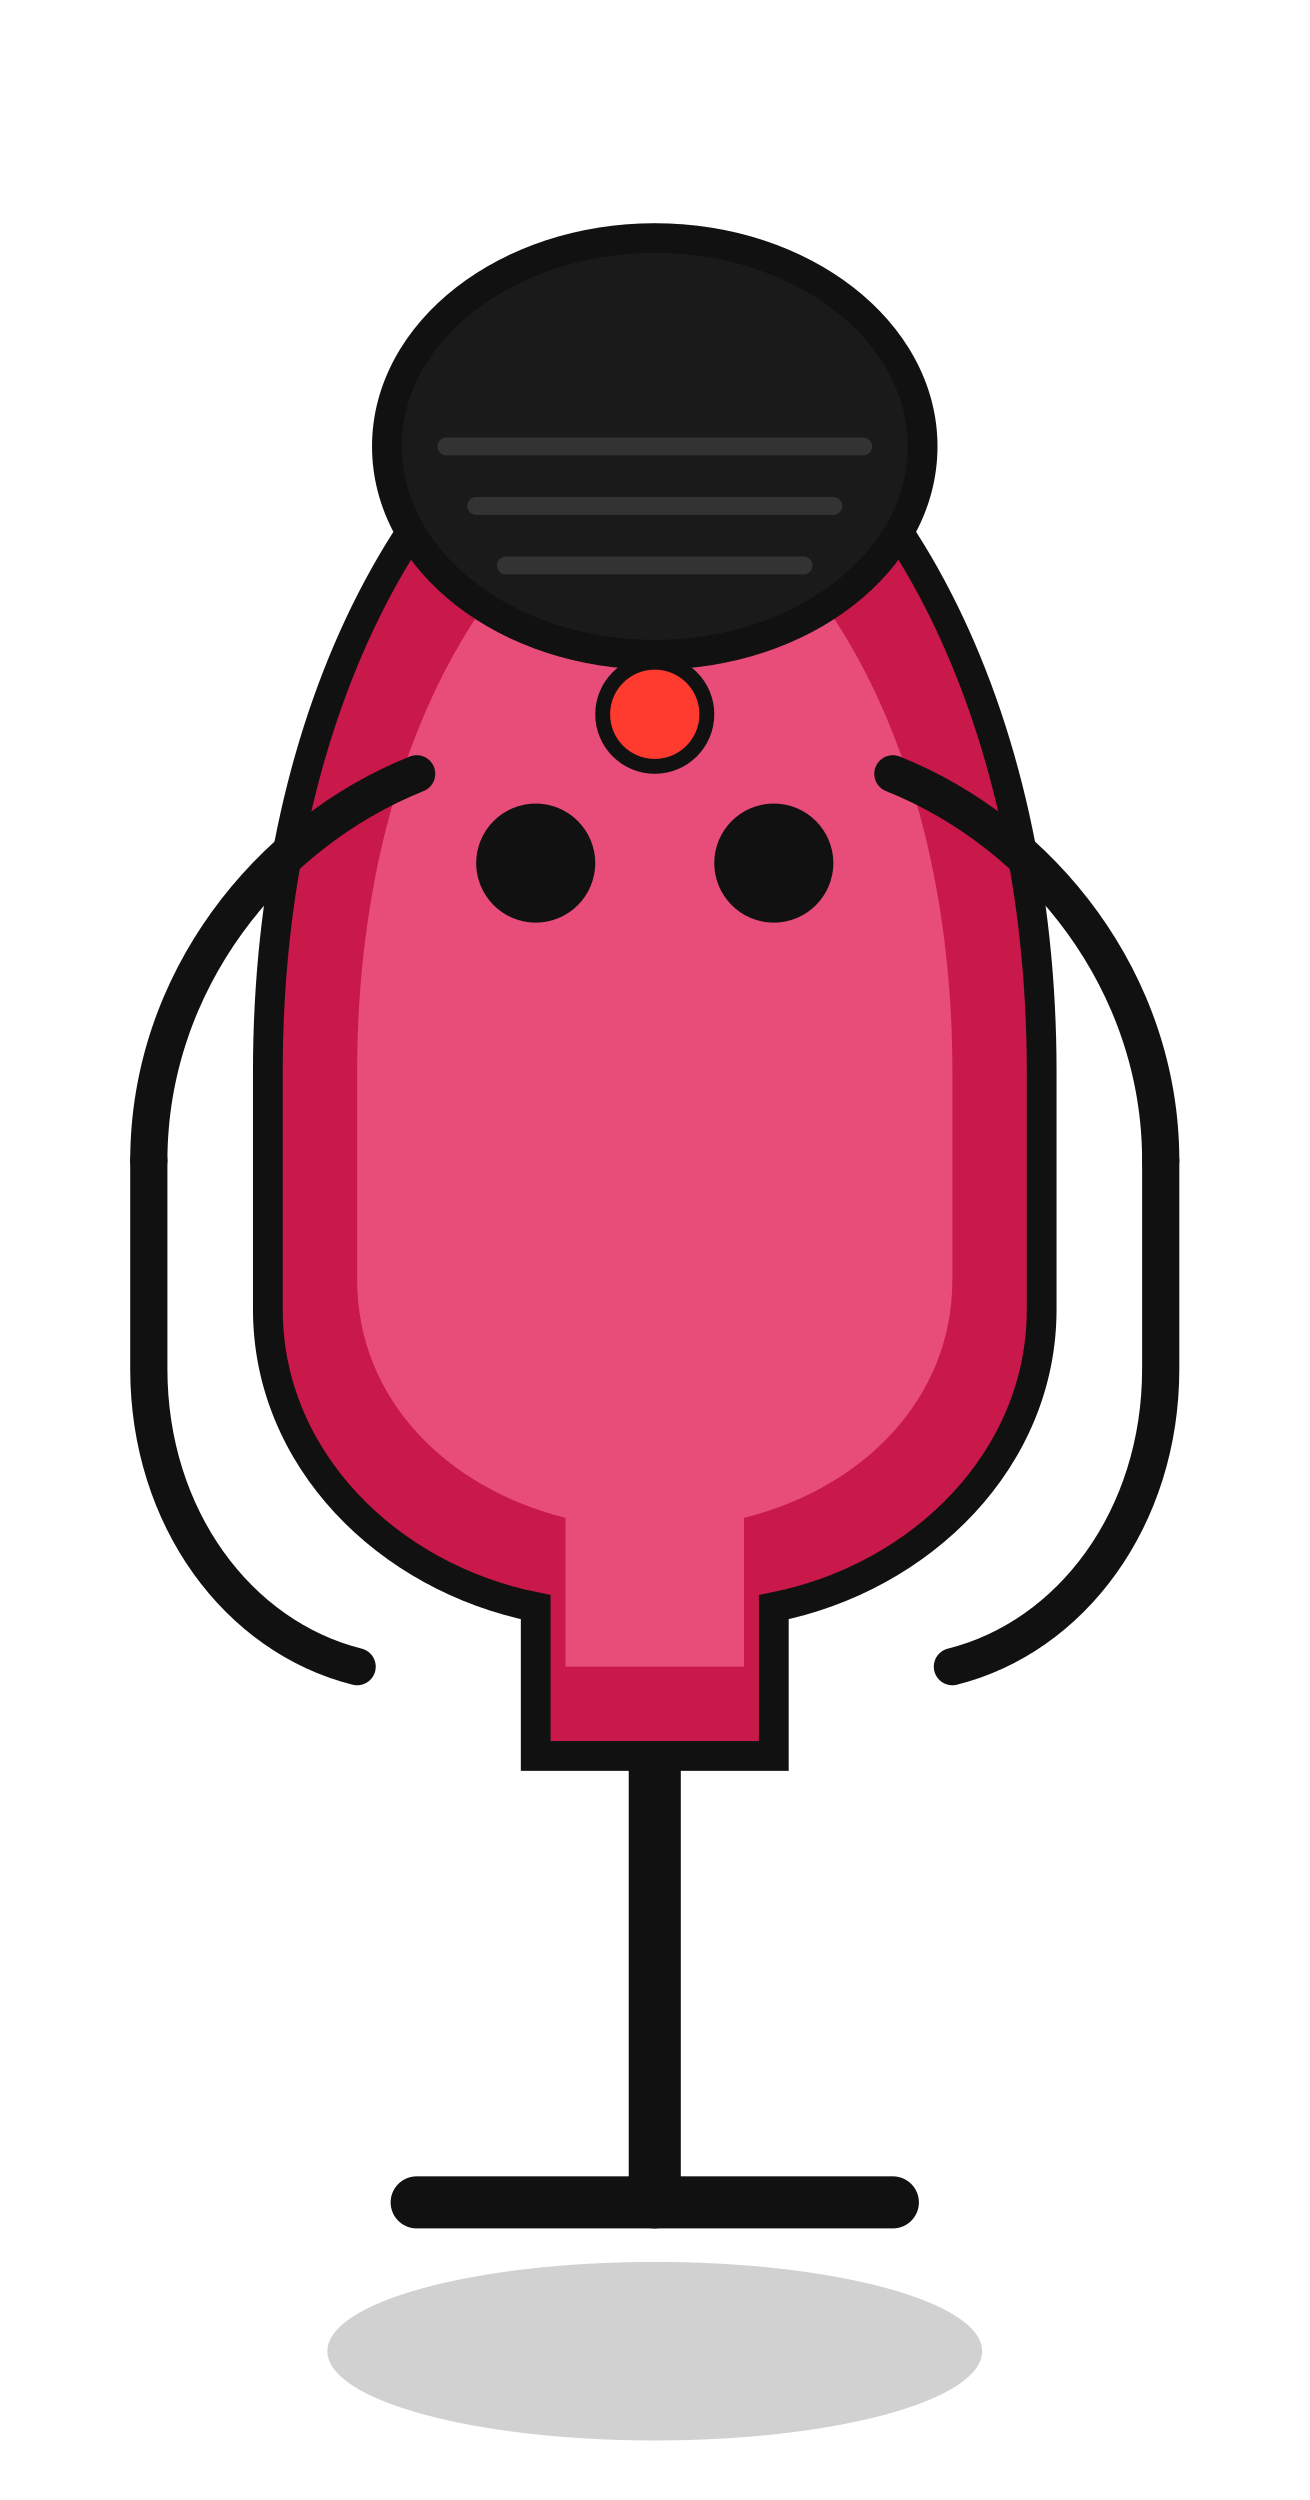
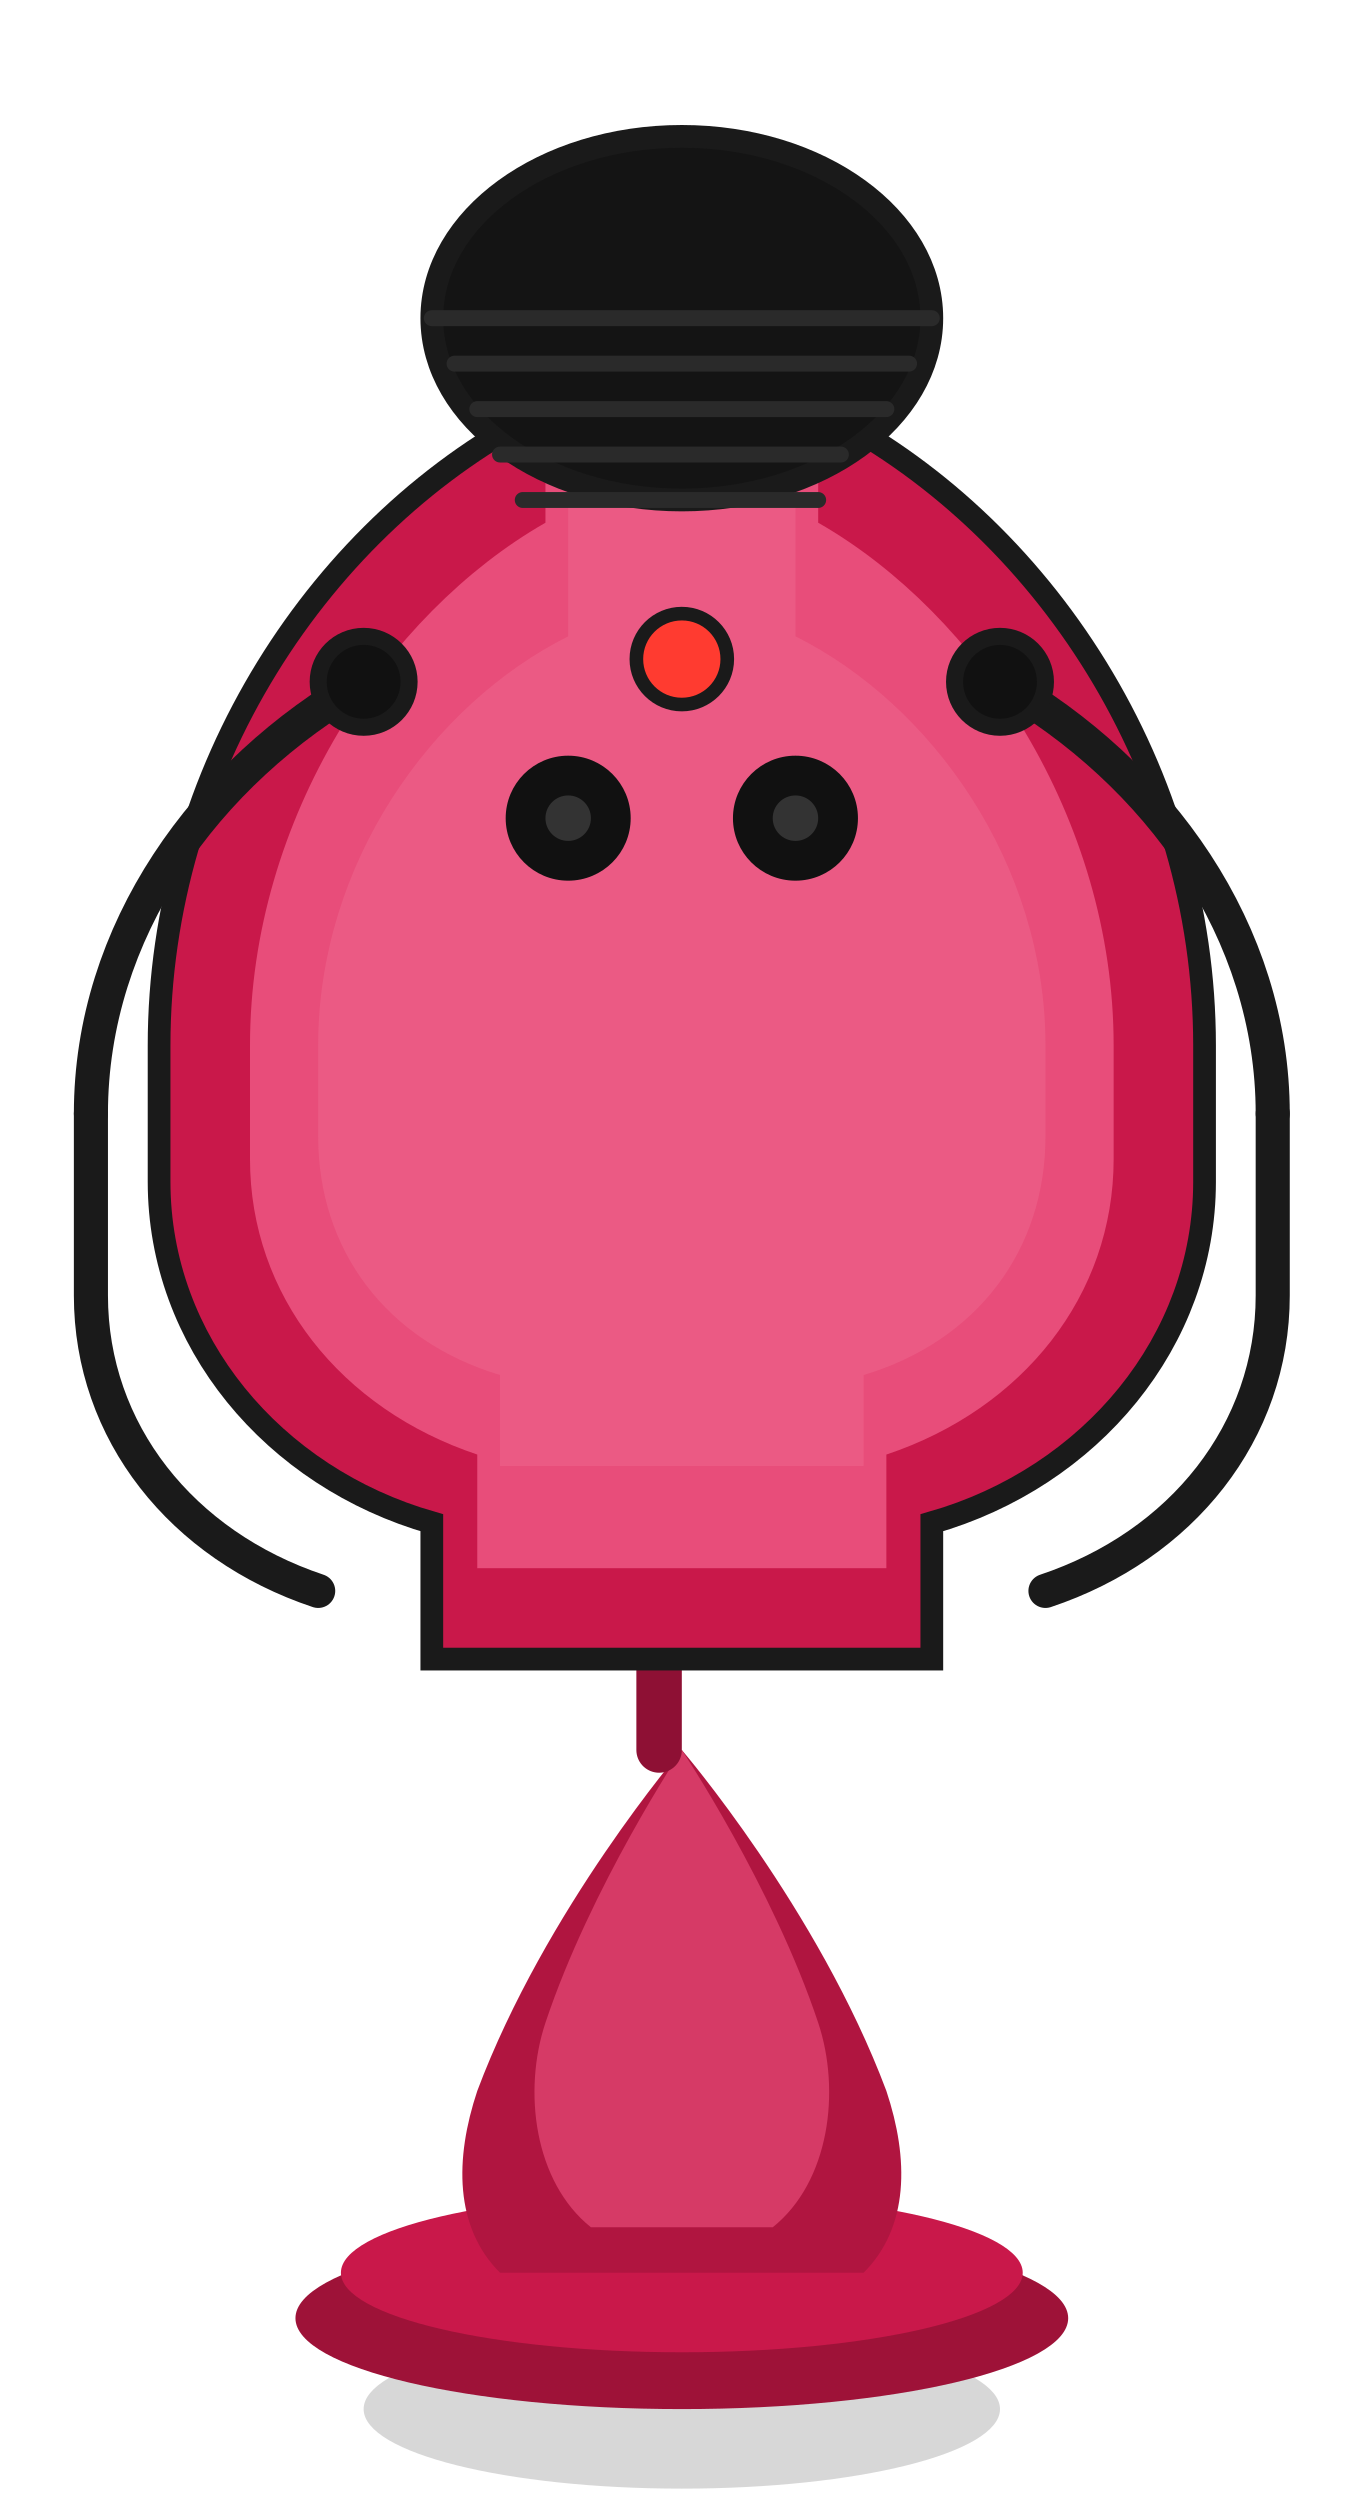
- <svg xmlns="http://www.w3.org/2000/svg" viewBox="0 0 88 168" fill="none" aria-hidden="true">
-   <ellipse cx="44" cy="158" rx="22" ry="6" fill="#000" fill-opacity="0.18" />
-   <path d="M44 92V148" stroke="#111" stroke-width="3.5" stroke-linecap="round" />
-   <path d="M28 148H60" stroke="#111" stroke-width="3.5" stroke-linecap="round" />
-   <path d="M18 72C18 48 28 28 44 22C60 28 70 48 70 72V88C70 98 62 106 52 108V118H36V108C26 106 18 98 18 88V72Z" fill="#C9184A" stroke="#111" stroke-width="2" />
-   <path d="M24 72C24 52 32 36 44 31C56 36 64 52 64 72V86C64 94 58 100 50 102V112H38V102C30 100 24 94 24 86V72Z" fill="#E84D7A" />
-   <ellipse cx="44" cy="30" rx="18" ry="14" fill="#1A1A1A" stroke="#111" stroke-width="2" />
-   <path d="M30 30H58" stroke="#333" stroke-width="1.2" stroke-linecap="round" />
-   <path d="M32 34H56" stroke="#333" stroke-width="1.2" stroke-linecap="round" />
-   <path d="M34 38H54" stroke="#333" stroke-width="1.2" stroke-linecap="round" />
-   <circle cx="44" cy="48" r="3.5" fill="#FF3B30" stroke="#111" stroke-width="1" />
-   <circle cx="36" cy="58" r="4" fill="#111" />
-   <circle cx="52" cy="58" r="4" fill="#111" />
-   <path d="M10 78C10 66 18 56 28 52" stroke="#111" stroke-width="2.5" stroke-linecap="round" />
-   <path d="M78 78C78 66 70 56 60 52" stroke="#111" stroke-width="2.5" stroke-linecap="round" />
-   <path d="M10 78V92C10 102 16 110 24 112" stroke="#111" stroke-width="2.5" stroke-linecap="round" />
-   <path d="M78 78V92C78 102 72 110 64 112" stroke="#111" stroke-width="2.5" stroke-linecap="round" />
+ <svg xmlns="http://www.w3.org/2000/svg" viewBox="0 0 120 220" fill="none" aria-hidden="true">
+   <ellipse cx="60" cy="212" rx="28" ry="7" fill="#000" fill-opacity="0.16" />
+   <ellipse cx="60" cy="204" rx="34" ry="8" fill="#9E1238" />
+   <ellipse cx="60" cy="200" rx="30" ry="7" fill="#C9184A" />
+   <path d="M60 154C60 154 48 168 42 184C40 190 40 196 44 200H76C80 196 80 190 78 184C72 168 60 154 60 154Z" fill="#B01540" />
+   <path d="M60 154C60 154 52 166 48 178C46 184 47 192 52 196H68C73 192 74 184 72 178C68 166 60 154 60 154Z" fill="#D63A66" />
+   <path d="M58 154V118" stroke="#8E1034" stroke-width="4" stroke-linecap="round" />
+   <path d="M14 92C14 68 28 46 48 36V28C48 20 54 14 60 14C66 14 72 20 72 28V36C92 46 106 68 106 92V104C106 118 96 130 82 134V146H38V134C24 130 14 118 14 104V92Z" fill="#C9184A" stroke="#1A1A1A" stroke-width="2" />
+   <path d="M22 92C22 72 34 54 48 46V30C48 24 53 20 60 20C67 20 72 24 72 30V46C86 54 98 72 98 92V102C98 114 90 124 78 128V138H42V128C30 124 22 114 22 102V92Z" fill="#E84D7A" />
+   <path d="M28 92C28 76 38 62 50 56V32C50 28 54 25 60 25C66 25 70 28 70 32V56C82 62 92 76 92 92V100C92 110 86 118 76 121V129H44V121C34 118 28 110 28 100V92Z" fill="#F06B90" fill-opacity="0.45" />
+   <ellipse cx="60" cy="28" rx="22" ry="16" fill="#141414" stroke="#1A1A1A" stroke-width="2" />
+   <path d="M38 28H82" stroke="#2A2A2A" stroke-width="1.4" stroke-linecap="round" />
+   <path d="M40 32H80" stroke="#2A2A2A" stroke-width="1.4" stroke-linecap="round" />
+   <path d="M42 36H78" stroke="#2A2A2A" stroke-width="1.4" stroke-linecap="round" />
+   <path d="M44 40H74" stroke="#2A2A2A" stroke-width="1.4" stroke-linecap="round" />
+   <path d="M46 44H72" stroke="#2A2A2A" stroke-width="1.4" stroke-linecap="round" />
+   <circle cx="60" cy="58" r="4" fill="#FF3B30" stroke="#1A1A1A" stroke-width="1.2" />
+   <circle cx="50" cy="72" r="5.5" fill="#111" />
+   <circle cx="70" cy="72" r="5.5" fill="#111" />
+   <circle cx="50" cy="72" r="2" fill="#333" />
+   <circle cx="70" cy="72" r="2" fill="#333" />
+   <path d="M8 98C8 82 18 68 32 60" stroke="#1A1A1A" stroke-width="3" stroke-linecap="round" />
+   <path d="M112 98C112 82 102 68 88 60" stroke="#1A1A1A" stroke-width="3" stroke-linecap="round" />
+   <path d="M8 98V114C8 126 16 136 28 140" stroke="#1A1A1A" stroke-width="3" stroke-linecap="round" />
+   <path d="M112 98V114C112 126 104 136 92 140" stroke="#1A1A1A" stroke-width="3" stroke-linecap="round" />
+   <circle cx="32" cy="60" r="4" fill="#111" stroke="#1A1A1A" stroke-width="1.5" />
+   <circle cx="88" cy="60" r="4" fill="#111" stroke="#1A1A1A" stroke-width="1.5" />
</svg>
